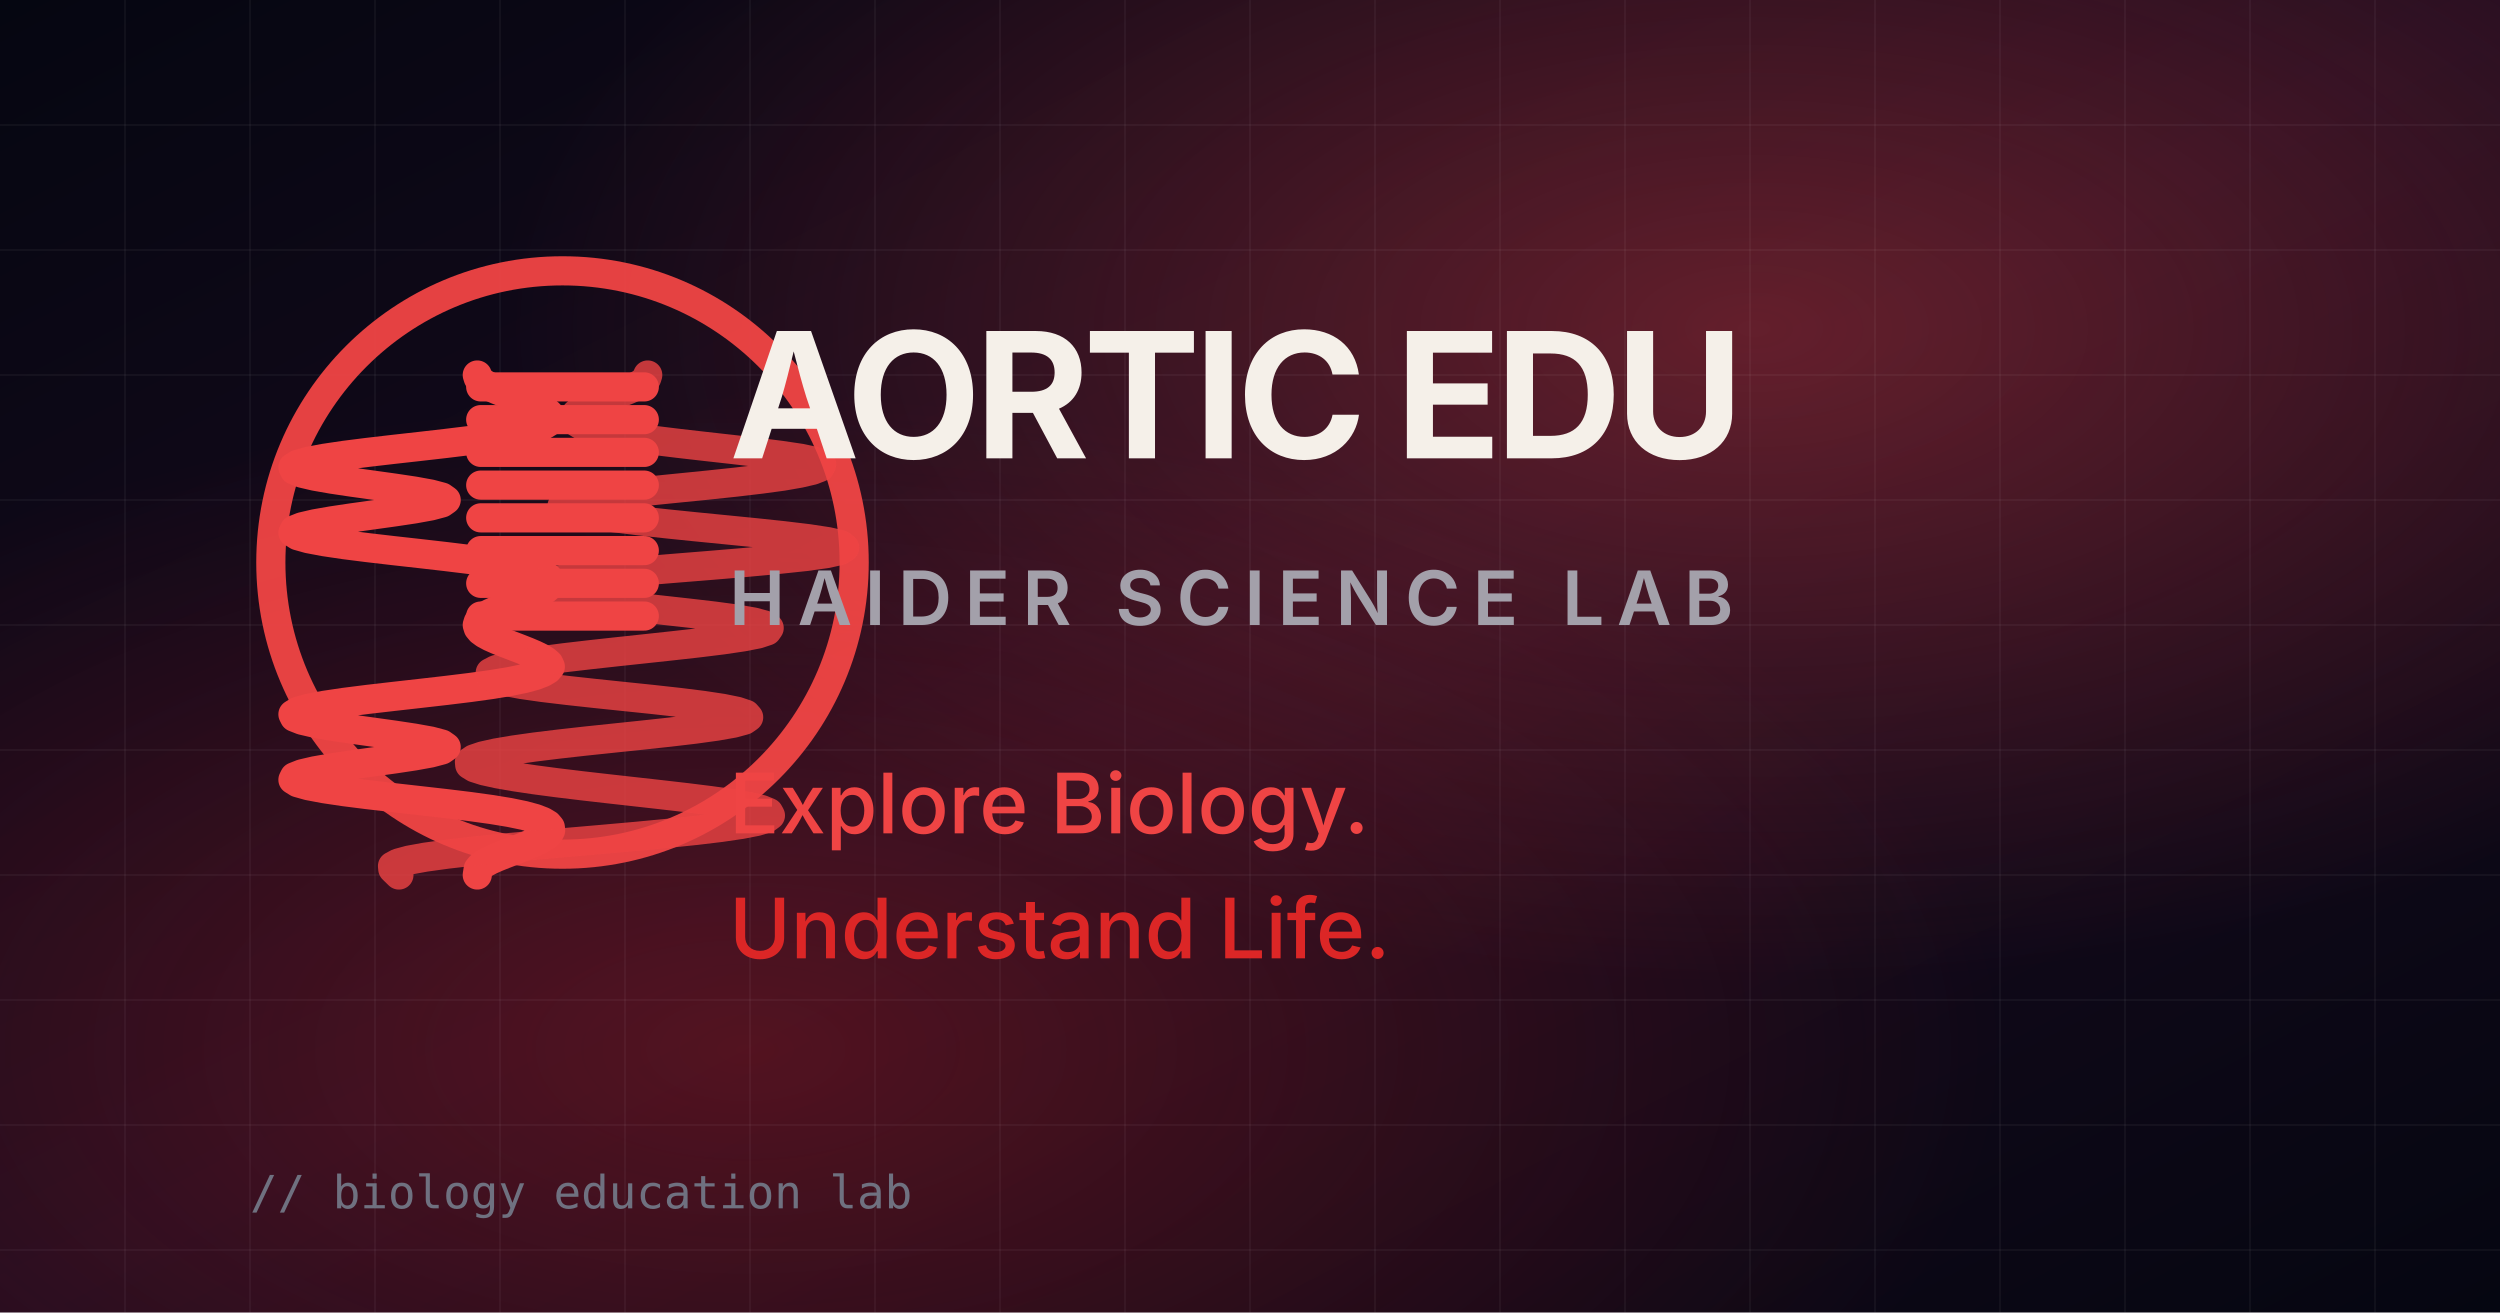
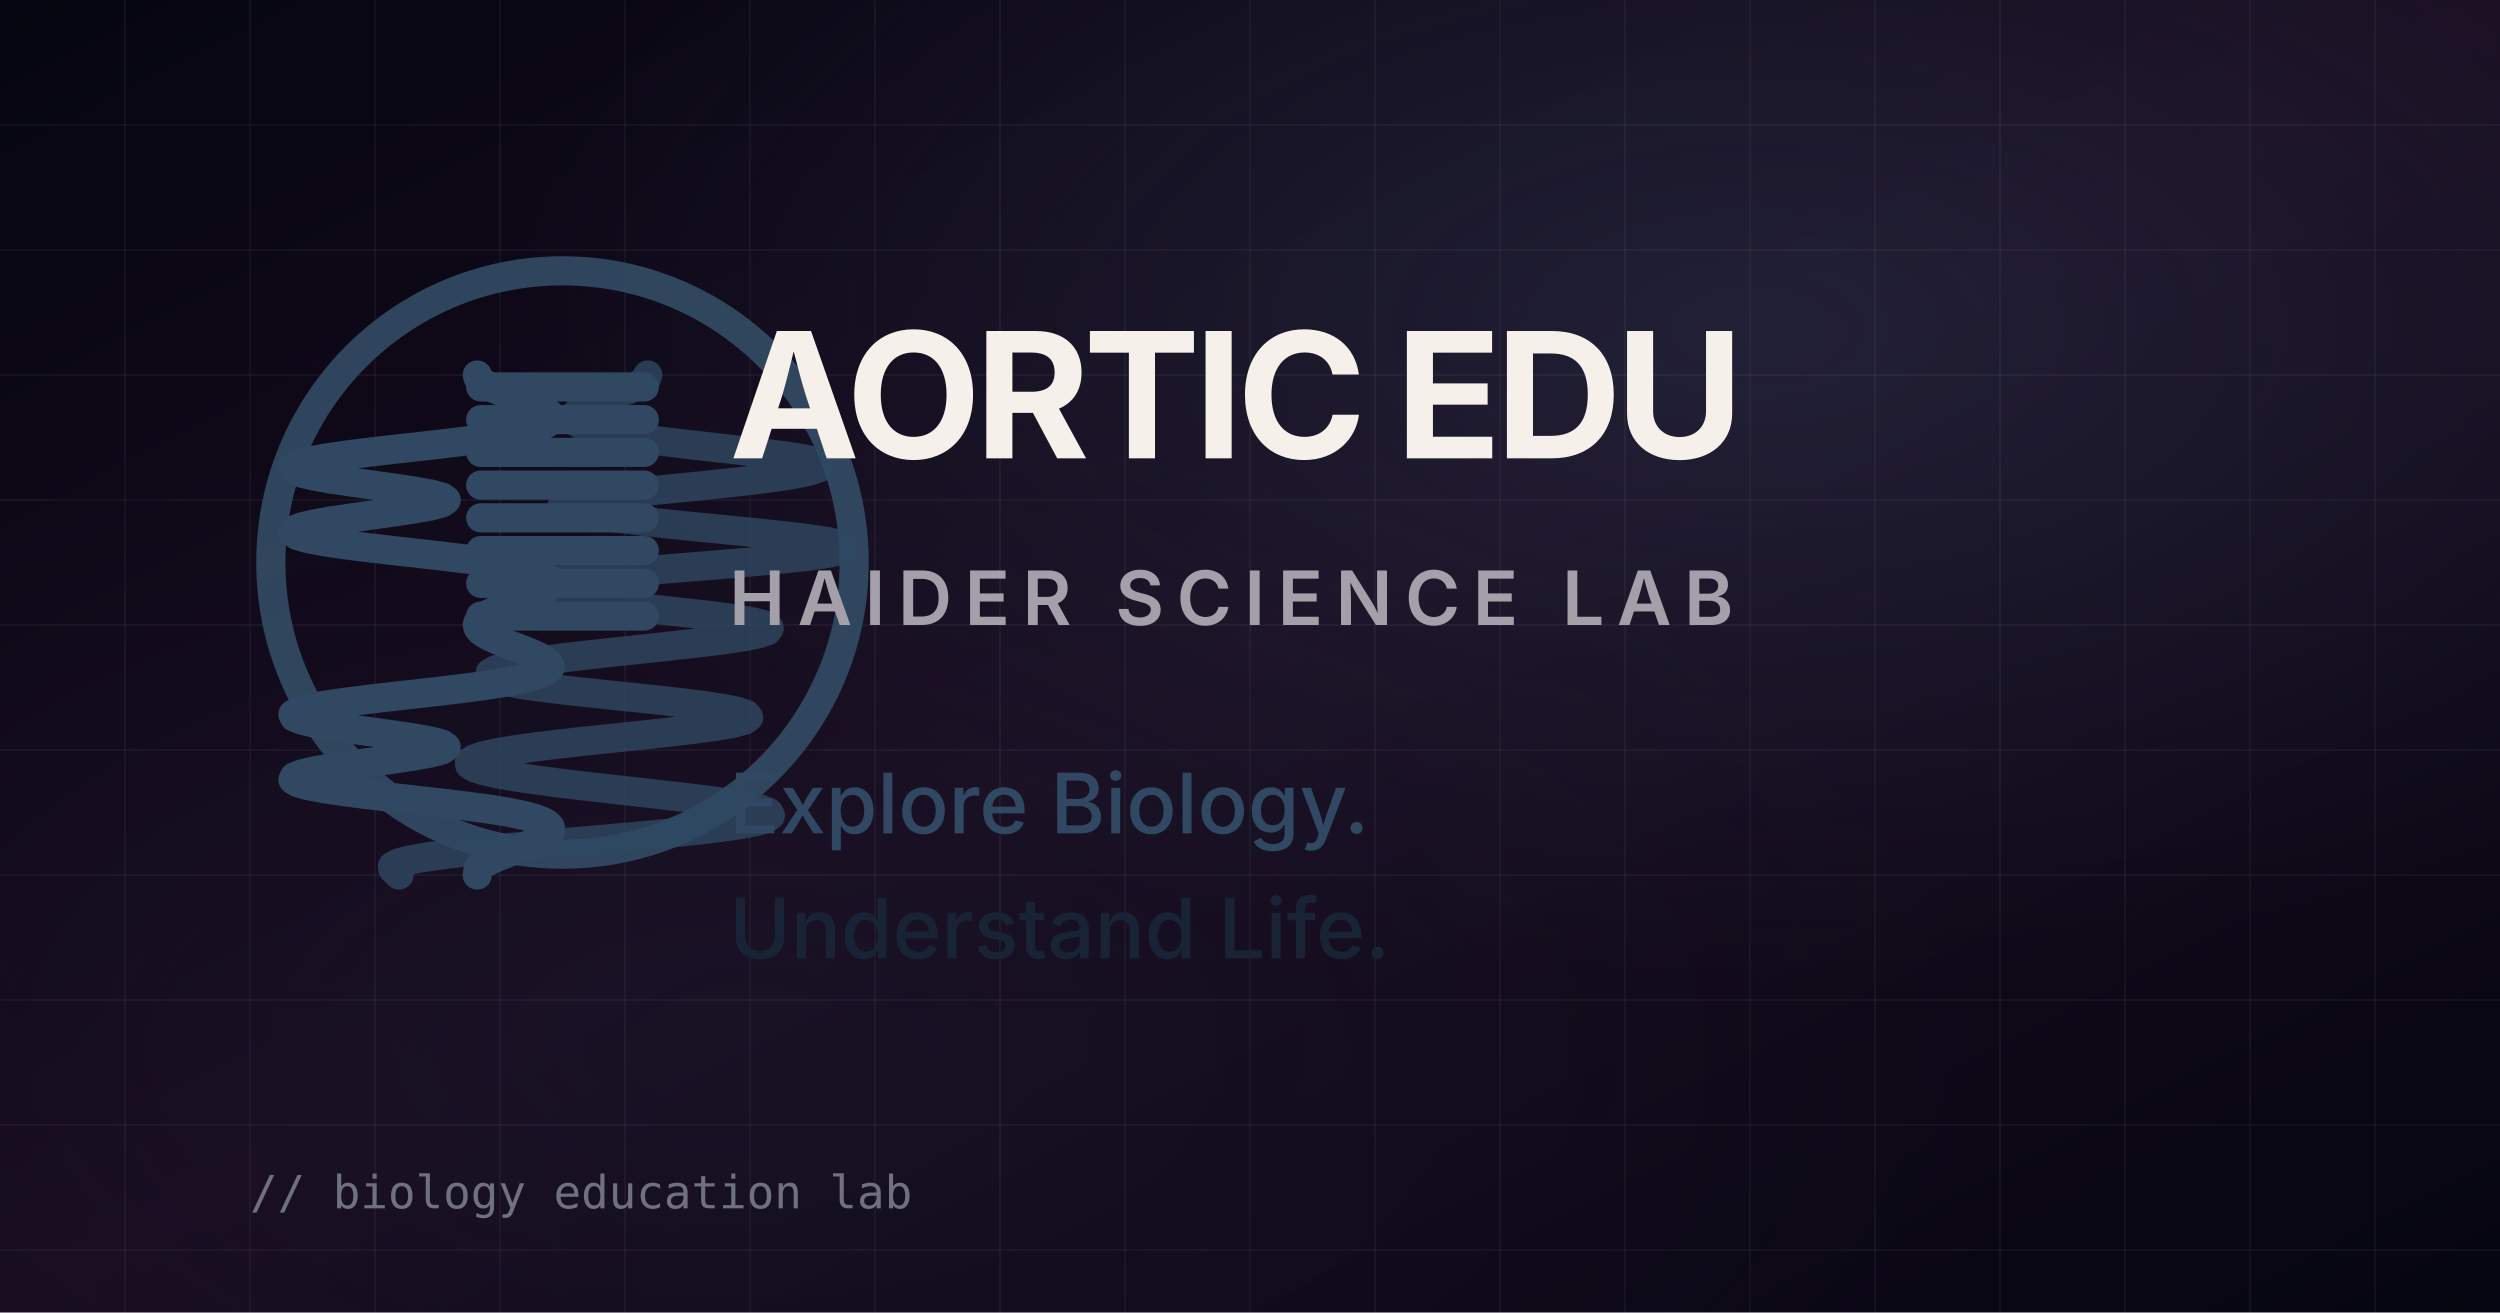
<svg xmlns="http://www.w3.org/2000/svg" viewBox="0 0 1200 630">
  <defs>
    <linearGradient id="bg" x1="0" y1="0" x2="1" y2="1">
      <stop offset="0" stop-color="#050611" />
      <stop offset="0.5" stop-color="#1a0b1f" />
      <stop offset="1" stop-color="#050611" />
    </linearGradient>
    <linearGradient id="accent" x1="0" y1="0" x2="1" y2="1">
-       <stop offset="0" stop-color="#EF4444" />
-       <stop offset="1" stop-color="#DC2626" />
+       <stop offset="0" stop-color="#304861" />
+       <stop offset="1" stop-color="#182335" />
    </linearGradient>
    <radialGradient id="glow1" cx="0.7" cy="0.25" r="0.5">
-       <stop offset="0" stop-color="#EF4444" stop-opacity="0.35" />
-       <stop offset="1" stop-color="#EF4444" stop-opacity="0" />
+       <stop offset="0" stop-color="#304861" stop-opacity="0.35" />
+       <stop offset="1" stop-color="#304861" stop-opacity="0" />
    </radialGradient>
    <radialGradient id="glow2" cx="0.3" cy="0.8" r="0.5">
-       <stop offset="0" stop-color="#DC2626" stop-opacity="0.3" />
-       <stop offset="1" stop-color="#DC2626" stop-opacity="0" />
+       <stop offset="0" stop-color="#182335" stop-opacity="0.3" />
+       <stop offset="1" stop-color="#182335" stop-opacity="0" />
    </radialGradient>
  </defs>
  <rect width="1200" height="630" fill="url(#bg)" />
  <rect width="1200" height="630" fill="url(#glow1)" />
  <rect width="1200" height="630" fill="url(#glow2)" />
  <g stroke="rgba(255,255,255,0.04)" stroke-width="1">
    <path d="M0 60h1200M0 120h1200M0 180h1200M0 240h1200M0 300h1200M0 360h1200M0 420h1200M0 480h1200M0 540h1200M0 600h1200" />
    <path d="M60 0v630M120 0v630M180 0v630M240 0v630M300 0v630M360 0v630M420 0v630M480 0v630M540 0v630M600 0v630M660 0v630M720 0v630M780 0v630M840 0v630M900 0v630M960 0v630M1020 0v630M1080 0v630M1140 0v630" />
  </g>
  <g transform="translate(120,120)">
-     <circle cx="150" cy="150" r="140" stroke="#EF4444" stroke-width="14" opacity="0.95" fill="none" />
-     <polyline points="109.09 60.00 109.54 61.43 110.74 62.86 112.71 64.29 115.37 65.71 118.59 67.14 122.17 68.57 125.90 70.00 129.63 71.43 133.25 72.86 136.60 74.29 139.53 75.71 141.88 77.14 143.51 78.57 144.30 80.00 144.16 81.43 142.96 82.86 140.58 84.29 136.85 85.71 131.57 87.14 124.62 88.57 115.95 90.00 105.61 91.43 93.92 92.86 81.44 94.29 68.75 95.71 56.45 97.14 45.17 98.57 35.56 100.00 28.00 101.43 22.90 102.86 20.61 104.29 21.32 105.71 24.93 107.14 31.07 108.57 39.26 110.00 48.82 111.43 59.10 112.86 69.38 114.29 78.85 115.71 86.72 117.14 92.11 118.57 94.16 120.00 92.11 121.43 86.72 122.86 78.85 124.29 69.38 125.71 59.10 127.14 48.82 128.57 39.26 130.00 31.07 131.43 24.93 132.86 21.32 134.29 20.61 135.71 22.90 137.14 28.00 138.57 35.56 140.00 45.17 141.43 56.45 142.86 68.75 144.29 81.44 145.71 93.92 147.14 105.61 148.57 115.95 150.00 124.62 151.43 131.57 152.86 136.85 154.29 140.58 155.71 142.96 157.14 144.16 158.57 144.30 160.00 143.51 161.43 141.88 162.86 139.53 164.29 136.60 165.71 133.25 167.14 129.63 168.57 125.90 170.00 122.17 171.43 118.59 172.86 115.37 174.29 112.71 175.71 110.74 177.14 109.54 178.57 109.09 180.00 109.54 181.43 110.74 182.86 112.71 184.29 115.37 185.71 118.59 187.14 122.17 188.57 125.90 190.00 129.63 191.43 133.25 192.86 136.60 194.29 139.53 195.71 141.88 197.14 143.51 198.57 144.16 200.00 142.96 201.43 140.58 202.86 136.85 204.29 131.57 205.71 124.62 207.14 115.95 208.57 105.61 210.00 93.92 211.43 81.44 212.86 68.75 214.29 56.45 215.71 45.17 217.14 35.56 218.57 28.00 220.00 22.90 221.43 20.61 222.86 21.32 224.29 24.93 225.71 31.07 227.14 39.26 228.57 48.82 230.00 59.10 231.43 69.38 232.86 78.85 234.29 86.72 235.71 92.11 237.14 94.16 238.57 92.11 240.00 86.72 241.43 78.85 242.86 69.38 244.29 59.10 245.71 48.82 247.14 39.26 248.57 31.07 250.00 24.93 251.43 21.32 252.86 20.61 254.29 22.90 255.71 28.00 257.14 35.56 258.57 45.17 260.00 56.45 261.43 68.75 262.86 81.44 264.29 93.92 265.71 105.61 267.14 115.95 268.57 124.62 270.00 131.57 271.43 136.85 272.86 140.58 274.29 142.96 275.71 144.16 277.14 144.30 278.57 143.51 280.00 141.88 281.43 139.53 282.86 136.60 284.29 133.25 285.71 129.63 287.14 125.90 288.57 122.17 290.00 118.59 291.43 115.37 292.86 112.71 294.29 110.74 295.71 109.54 297.14 109.09 300.00" stroke="#EF4444" stroke-width="14" stroke-linecap="round" stroke-linejoin="round" fill="none" />
-     <polyline points="190.91 60.00 190.46 61.43 189.26 62.86 187.29 64.29 184.63 65.71 181.41 67.14 177.83 68.57 174.10 70.00 170.37 71.43 166.75 72.86 163.40 74.29 160.47 75.71 158.12 77.14 156.49 78.57 155.70 80.00 155.84 81.43 157.04 82.86 159.42 84.29 163.15 85.71 168.43 87.14 175.38 88.57 184.05 90.00 194.39 91.43 206.08 92.86 218.56 94.29 231.25 95.71 243.55 97.14 254.83 98.57 264.44 100.00 271.10 101.43 274.39 102.86 273.68 104.29 270.07 105.71 263.93 107.14 255.74 108.57 245.18 110.00 233.10 111.43 219.62 112.86 205.34 114.29 191.26 115.71 178.07 117.14 166.59 118.57 157.22 120.00 151.83 121.43 149.78 122.86 151.93 124.29 157.22 125.71 165.09 127.14 175.17 128.57 186.86 130.00 199.93 131.43 213.90 132.86 228.38 134.29 242.66 135.71 256.14 137.14 268.02 138.57 277.40 140.00 283.44 141.43 285.41 142.86 283.16 144.29 276.81 145.71 266.55 147.14 253.07 148.57 237.49 150.00 220.44 151.43 202.71 152.86 185.53 154.29 169.85 155.71 156.66 157.14 146.30 158.57 139.19 160.00 135.49 161.43 134.86 162.86 137.79 164.29 143.54 165.71 151.52 167.14 161.29 168.57 172.57 170.00 184.95 171.43 197.82 172.86 210.69 174.29 222.81 175.71 233.44 177.14 241.72 178.57 247.01 180.00 249.20 181.43 248.20 182.86 243.88 184.29 236.60 185.71 226.92 187.14 215.34 188.57 202.57 190.00 189.33 191.43 176.01 192.86 163.04 194.29 150.82 195.71 139.85 197.14 130.48 198.57 123.20 200.00 118.07 201.43 115.33 202.86 115.19 204.29 117.67 205.71 122.80 207.14 130.49 208.57 140.55 210.00 152.53 211.43 165.60 212.86 179.28 214.29 192.96 215.71 205.83 217.14 217.31 218.57 226.78 220.00 233.82 221.43 238.09 222.86 239.35 224.29 237.30 225.71 232.02 227.14 223.90 228.57 213.54 230.00 201.43 231.43 188.26 232.86 174.58 234.29 161.09 235.71 148.32 237.14 136.64 238.57 126.49 240.00 118.04 241.43 111.63 242.86 107.40 244.29 105.33 245.71 105.47 247.14 107.82 248.57 112.33 250.00 118.81 251.43 127.00 252.86 136.56 254.29 147.33 255.71 159.11 257.14 171.59 258.57 184.36 260.00 197.13 261.43 209.51 262.86 220.99 264.29 231.14 265.71 239.52 267.14 245.56 268.57 249.01 270.00 249.80 271.43 247.83 272.86 243.15 274.29 235.87 275.71 226.19 277.14 214.31 278.57 200.63 280.00 185.55 281.43 169.47 282.86 152.99 284.29 136.71 285.71 121.23 287.14 107.05 288.57 94.57 290.00 84.21 291.43 76.34 292.86 71.05 294.29 68.41 295.71 68.55 297.14 71.48 300.00" stroke="#EF4444" stroke-width="14" stroke-linecap="round" stroke-linejoin="round" fill="none" opacity="0.8" />
-     <line x1="110.74" y1="65.71" x2="189.26" y2="65.71" stroke="#EF4444" stroke-width="14" stroke-linecap="round" />
-     <line x1="189.26" y1="81.43" x2="110.74" y2="81.43" stroke="#EF4444" stroke-width="14" stroke-linecap="round" />
-     <line x1="189.26" y1="97.14" x2="110.74" y2="97.14" stroke="#EF4444" stroke-width="14" stroke-linecap="round" />
-     <line x1="110.74" y1="112.86" x2="189.26" y2="112.86" stroke="#EF4444" stroke-width="14" stroke-linecap="round" />
-     <line x1="110.74" y1="128.57" x2="189.26" y2="128.57" stroke="#EF4444" stroke-width="14" stroke-linecap="round" />
-     <line x1="189.26" y1="144.29" x2="110.74" y2="144.29" stroke="#EF4444" stroke-width="14" stroke-linecap="round" />
-     <line x1="189.26" y1="160.00" x2="110.74" y2="160.00" stroke="#EF4444" stroke-width="14" stroke-linecap="round" />
-     <line x1="110.74" y1="175.71" x2="189.26" y2="175.71" stroke="#EF4444" stroke-width="14" stroke-linecap="round" />
+     <circle cx="150" cy="150" r="140" stroke="#304861" stroke-width="14" opacity="0.95" fill="none" />
+     <polyline points="109.09 60.00 109.54 61.43 110.74 62.86 112.71 64.29 115.37 65.71 118.59 67.14 122.17 68.57 125.90 70.00 129.63 71.43 133.25 72.86 136.60 74.29 139.53 75.71 141.88 77.14 143.51 78.57 144.30 80.00 144.16 81.43 142.96 82.86 140.58 84.29 136.85 85.71 131.57 87.14 124.62 88.57 115.95 90.00 105.61 91.43 93.92 92.86 81.44 94.29 68.75 95.71 56.45 97.14 45.17 98.57 35.56 100.00 28.00 101.43 22.90 102.86 20.61 104.29 21.32 105.71 24.93 107.14 31.07 108.57 39.26 110.00 48.82 111.43 59.10 112.86 69.38 114.29 78.85 115.71 86.72 117.14 92.11 118.57 94.16 120.00 92.11 121.43 86.72 122.86 78.85 124.29 69.38 125.71 59.10 127.14 48.82 128.57 39.26 130.00 31.07 131.43 24.93 132.86 21.32 134.29 20.61 135.71 22.90 137.14 28.00 138.57 35.56 140.00 45.17 141.43 56.45 142.86 68.75 144.29 81.44 145.71 93.92 147.14 105.61 148.57 115.95 150.00 124.62 151.43 131.57 152.86 136.85 154.29 140.58 155.71 142.96 157.14 144.16 158.57 144.30 160.00 143.51 161.43 141.88 162.86 139.53 164.29 136.60 165.71 133.25 167.14 129.63 168.57 125.90 170.00 122.17 171.43 118.59 172.86 115.37 174.29 112.71 175.71 110.74 177.14 109.54 178.57 109.09 180.00 109.54 181.43 110.74 182.86 112.71 184.29 115.37 185.71 118.59 187.14 122.17 188.57 125.90 190.00 129.63 191.43 133.25 192.86 136.60 194.29 139.53 195.71 141.88 197.14 143.51 198.57 144.16 200.00 142.96 201.43 140.58 202.86 136.85 204.29 131.57 205.71 124.62 207.14 115.95 208.57 105.61 210.00 93.92 211.43 81.44 212.86 68.75 214.29 56.45 215.71 45.17 217.14 35.56 218.57 28.00 220.00 22.90 221.43 20.61 222.86 21.32 224.29 24.93 225.71 31.07 227.14 39.26 228.57 48.82 230.00 59.10 231.43 69.38 232.86 78.85 234.29 86.72 235.71 92.11 237.14 94.16 238.57 92.11 240.00 86.72 241.43 78.85 242.86 69.38 244.29 59.10 245.71 48.82 247.14 39.26 248.57 31.07 250.00 24.93 251.43 21.32 252.86 20.61 254.29 22.90 255.71 28.00 257.14 35.56 258.57 45.17 260.00 56.45 261.43 68.75 262.86 81.44 264.29 93.92 265.71 105.61 267.14 115.95 268.57 124.62 270.00 131.57 271.43 136.85 272.86 140.58 274.29 142.96 275.71 144.16 277.14 144.30 278.57 143.51 280.00 141.88 281.43 139.53 282.86 136.60 284.29 133.25 285.71 129.63 287.14 125.90 288.57 122.17 290.00 118.59 291.43 115.37 292.86 112.71 294.29 110.74 295.71 109.54 297.14 109.09 300.00" stroke="#304861" stroke-width="14" stroke-linecap="round" stroke-linejoin="round" fill="none" />
+     <polyline points="190.91 60.00 190.46 61.43 189.26 62.86 187.29 64.29 184.63 65.71 181.41 67.14 177.83 68.57 174.10 70.00 170.37 71.43 166.75 72.86 163.40 74.29 160.47 75.71 158.12 77.14 156.49 78.57 155.70 80.00 155.84 81.43 157.04 82.86 159.42 84.29 163.15 85.71 168.43 87.14 175.38 88.57 184.05 90.00 194.39 91.43 206.08 92.86 218.56 94.29 231.25 95.71 243.55 97.14 254.83 98.57 264.44 100.00 271.10 101.43 274.39 102.86 273.68 104.29 270.07 105.71 263.93 107.14 255.74 108.57 245.18 110.00 233.10 111.43 219.62 112.86 205.34 114.29 191.26 115.71 178.07 117.14 166.59 118.57 157.22 120.00 151.83 121.43 149.78 122.86 151.93 124.29 157.22 125.71 165.09 127.14 175.17 128.57 186.86 130.00 199.93 131.43 213.90 132.86 228.38 134.29 242.66 135.71 256.14 137.14 268.02 138.57 277.40 140.00 283.44 141.43 285.41 142.86 283.16 144.29 276.81 145.71 266.55 147.14 253.07 148.57 237.49 150.00 220.44 151.43 202.71 152.86 185.53 154.29 169.85 155.71 156.66 157.14 146.30 158.57 139.19 160.00 135.49 161.43 134.86 162.86 137.79 164.29 143.54 165.71 151.52 167.14 161.29 168.57 172.57 170.00 184.95 171.43 197.82 172.86 210.69 174.29 222.81 175.71 233.44 177.14 241.72 178.57 247.01 180.00 249.20 181.43 248.20 182.86 243.88 184.29 236.60 185.71 226.92 187.14 215.34 188.57 202.57 190.00 189.33 191.43 176.01 192.86 163.04 194.29 150.82 195.71 139.85 197.14 130.48 198.57 123.20 200.00 118.07 201.43 115.33 202.86 115.19 204.29 117.67 205.71 122.80 207.14 130.49 208.57 140.55 210.00 152.53 211.43 165.60 212.86 179.28 214.29 192.96 215.71 205.83 217.14 217.31 218.57 226.78 220.00 233.82 221.43 238.09 222.86 239.35 224.29 237.30 225.71 232.02 227.14 223.90 228.57 213.54 230.00 201.43 231.43 188.26 232.86 174.58 234.29 161.09 235.71 148.32 237.14 136.64 238.57 126.49 240.00 118.04 241.43 111.63 242.86 107.40 244.29 105.33 245.71 105.47 247.14 107.82 248.57 112.33 250.00 118.81 251.43 127.00 252.86 136.56 254.29 147.33 255.71 159.11 257.14 171.59 258.57 184.36 260.00 197.13 261.43 209.51 262.86 220.99 264.29 231.14 265.71 239.52 267.14 245.56 268.57 249.01 270.00 249.80 271.43 247.83 272.86 243.15 274.29 235.87 275.71 226.19 277.14 214.31 278.57 200.63 280.00 185.55 281.43 169.47 282.86 152.99 284.29 136.71 285.71 121.23 287.14 107.05 288.57 94.57 290.00 84.21 291.43 76.34 292.86 71.05 294.29 68.41 295.71 68.55 297.14 71.48 300.00" stroke="#304861" stroke-width="14" stroke-linecap="round" stroke-linejoin="round" fill="none" opacity="0.8" />
+     <line x1="110.74" y1="65.71" x2="189.26" y2="65.71" stroke="#304861" stroke-width="14" stroke-linecap="round" />
+     <line x1="189.26" y1="81.43" x2="110.74" y2="81.43" stroke="#304861" stroke-width="14" stroke-linecap="round" />
+     <line x1="189.26" y1="97.14" x2="110.74" y2="97.14" stroke="#304861" stroke-width="14" stroke-linecap="round" />
+     <line x1="110.74" y1="112.86" x2="189.26" y2="112.86" stroke="#304861" stroke-width="14" stroke-linecap="round" />
+     <line x1="110.74" y1="128.57" x2="189.26" y2="128.57" stroke="#304861" stroke-width="14" stroke-linecap="round" />
+     <line x1="189.26" y1="144.29" x2="110.74" y2="144.29" stroke="#304861" stroke-width="14" stroke-linecap="round" />
+     <line x1="189.26" y1="160.00" x2="110.74" y2="160.00" stroke="#304861" stroke-width="14" stroke-linecap="round" />
+     <line x1="110.74" y1="175.71" x2="189.26" y2="175.71" stroke="#304861" stroke-width="14" stroke-linecap="round" />
  </g>
  <text x="350" y="220" font-family="Inter, sans-serif" font-weight="700" font-size="84" fill="#F5F0E9" letter-spacing="-3">AORTIC EDU</text>
  <text x="350" y="300" font-family="Inter, sans-serif" font-weight="600" font-size="36" fill="#A3A0AA" letter-spacing="6">HAIDER SCIENCE LAB</text>
-   <text x="350" y="400" font-family="Inter, sans-serif" font-weight="500" font-size="40" fill="#EF4444">Explore Biology.</text>
-   <text x="350" y="460" font-family="Inter, sans-serif" font-weight="500" font-size="40" fill="#DC2626">Understand Life.</text>
+   <text x="350" y="400" font-family="Inter, sans-serif" font-weight="500" font-size="40" fill="#304861">Explore Biology.</text>
+   <text x="350" y="460" font-family="Inter, sans-serif" font-weight="500" font-size="40" fill="#182335">Understand Life.</text>
  <text x="120" y="580" font-family="JetBrains Mono, monospace" font-size="22" fill="#6F7180">// biology education lab</text>
</svg>
